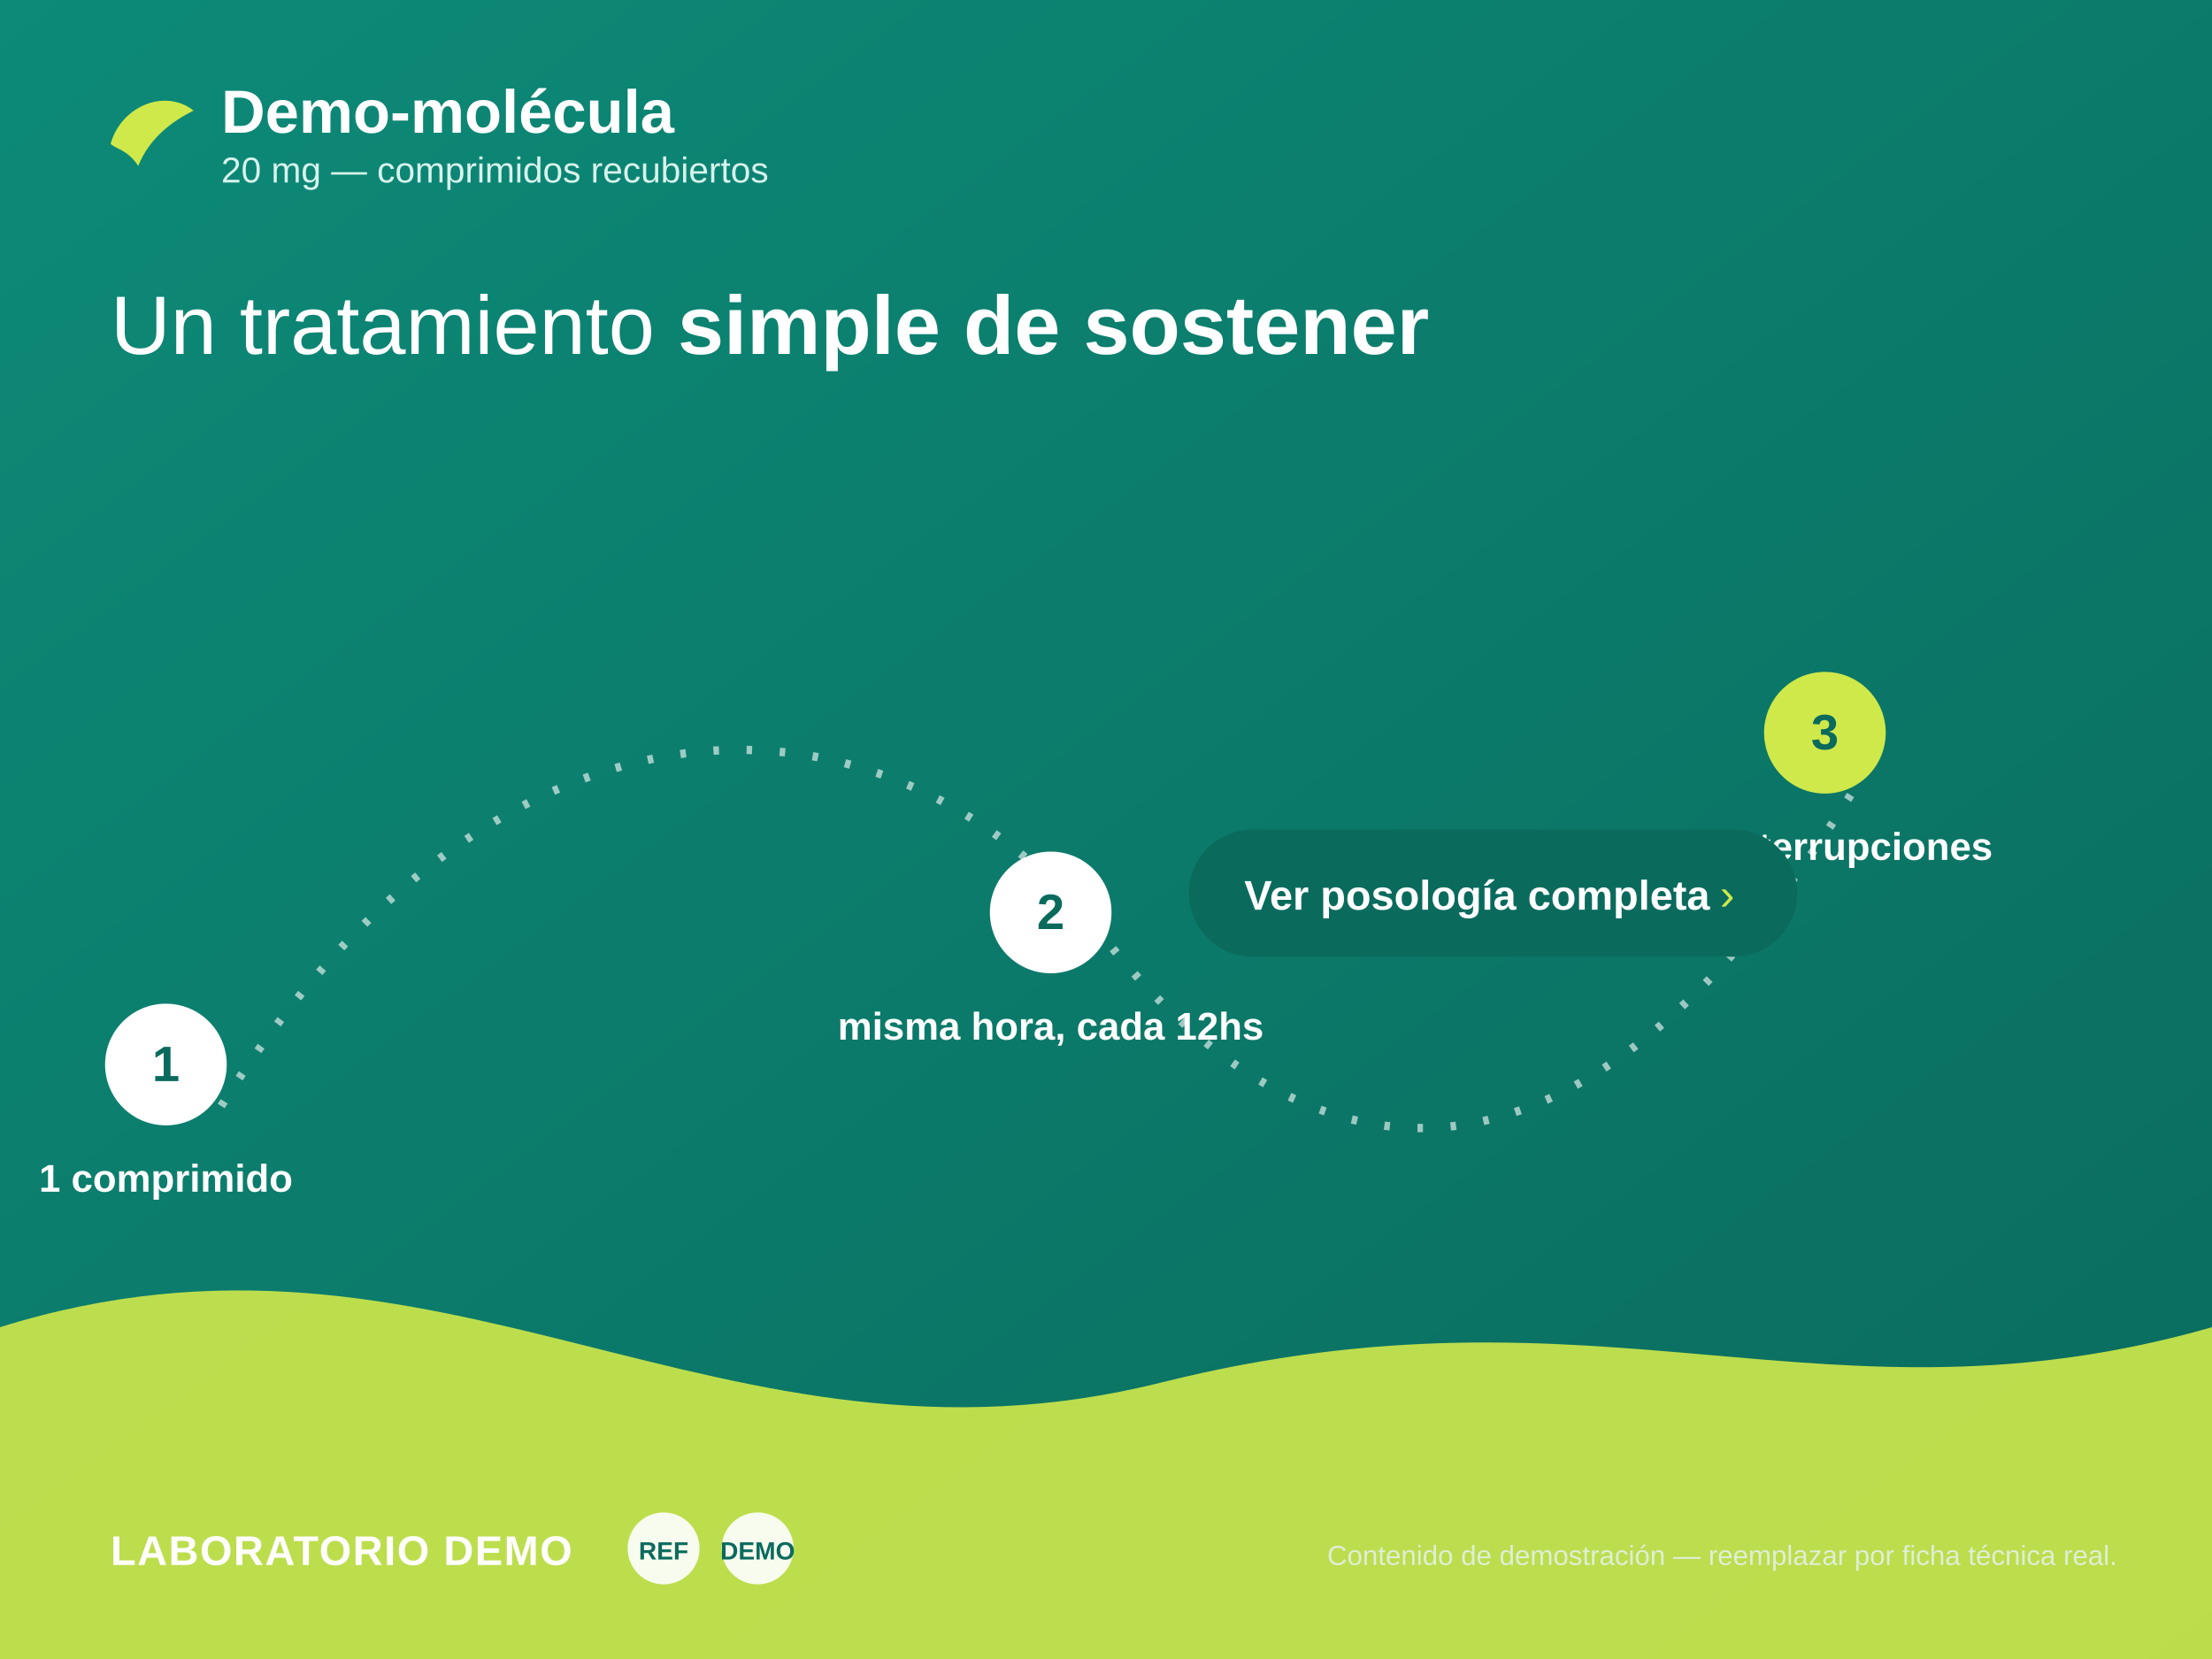
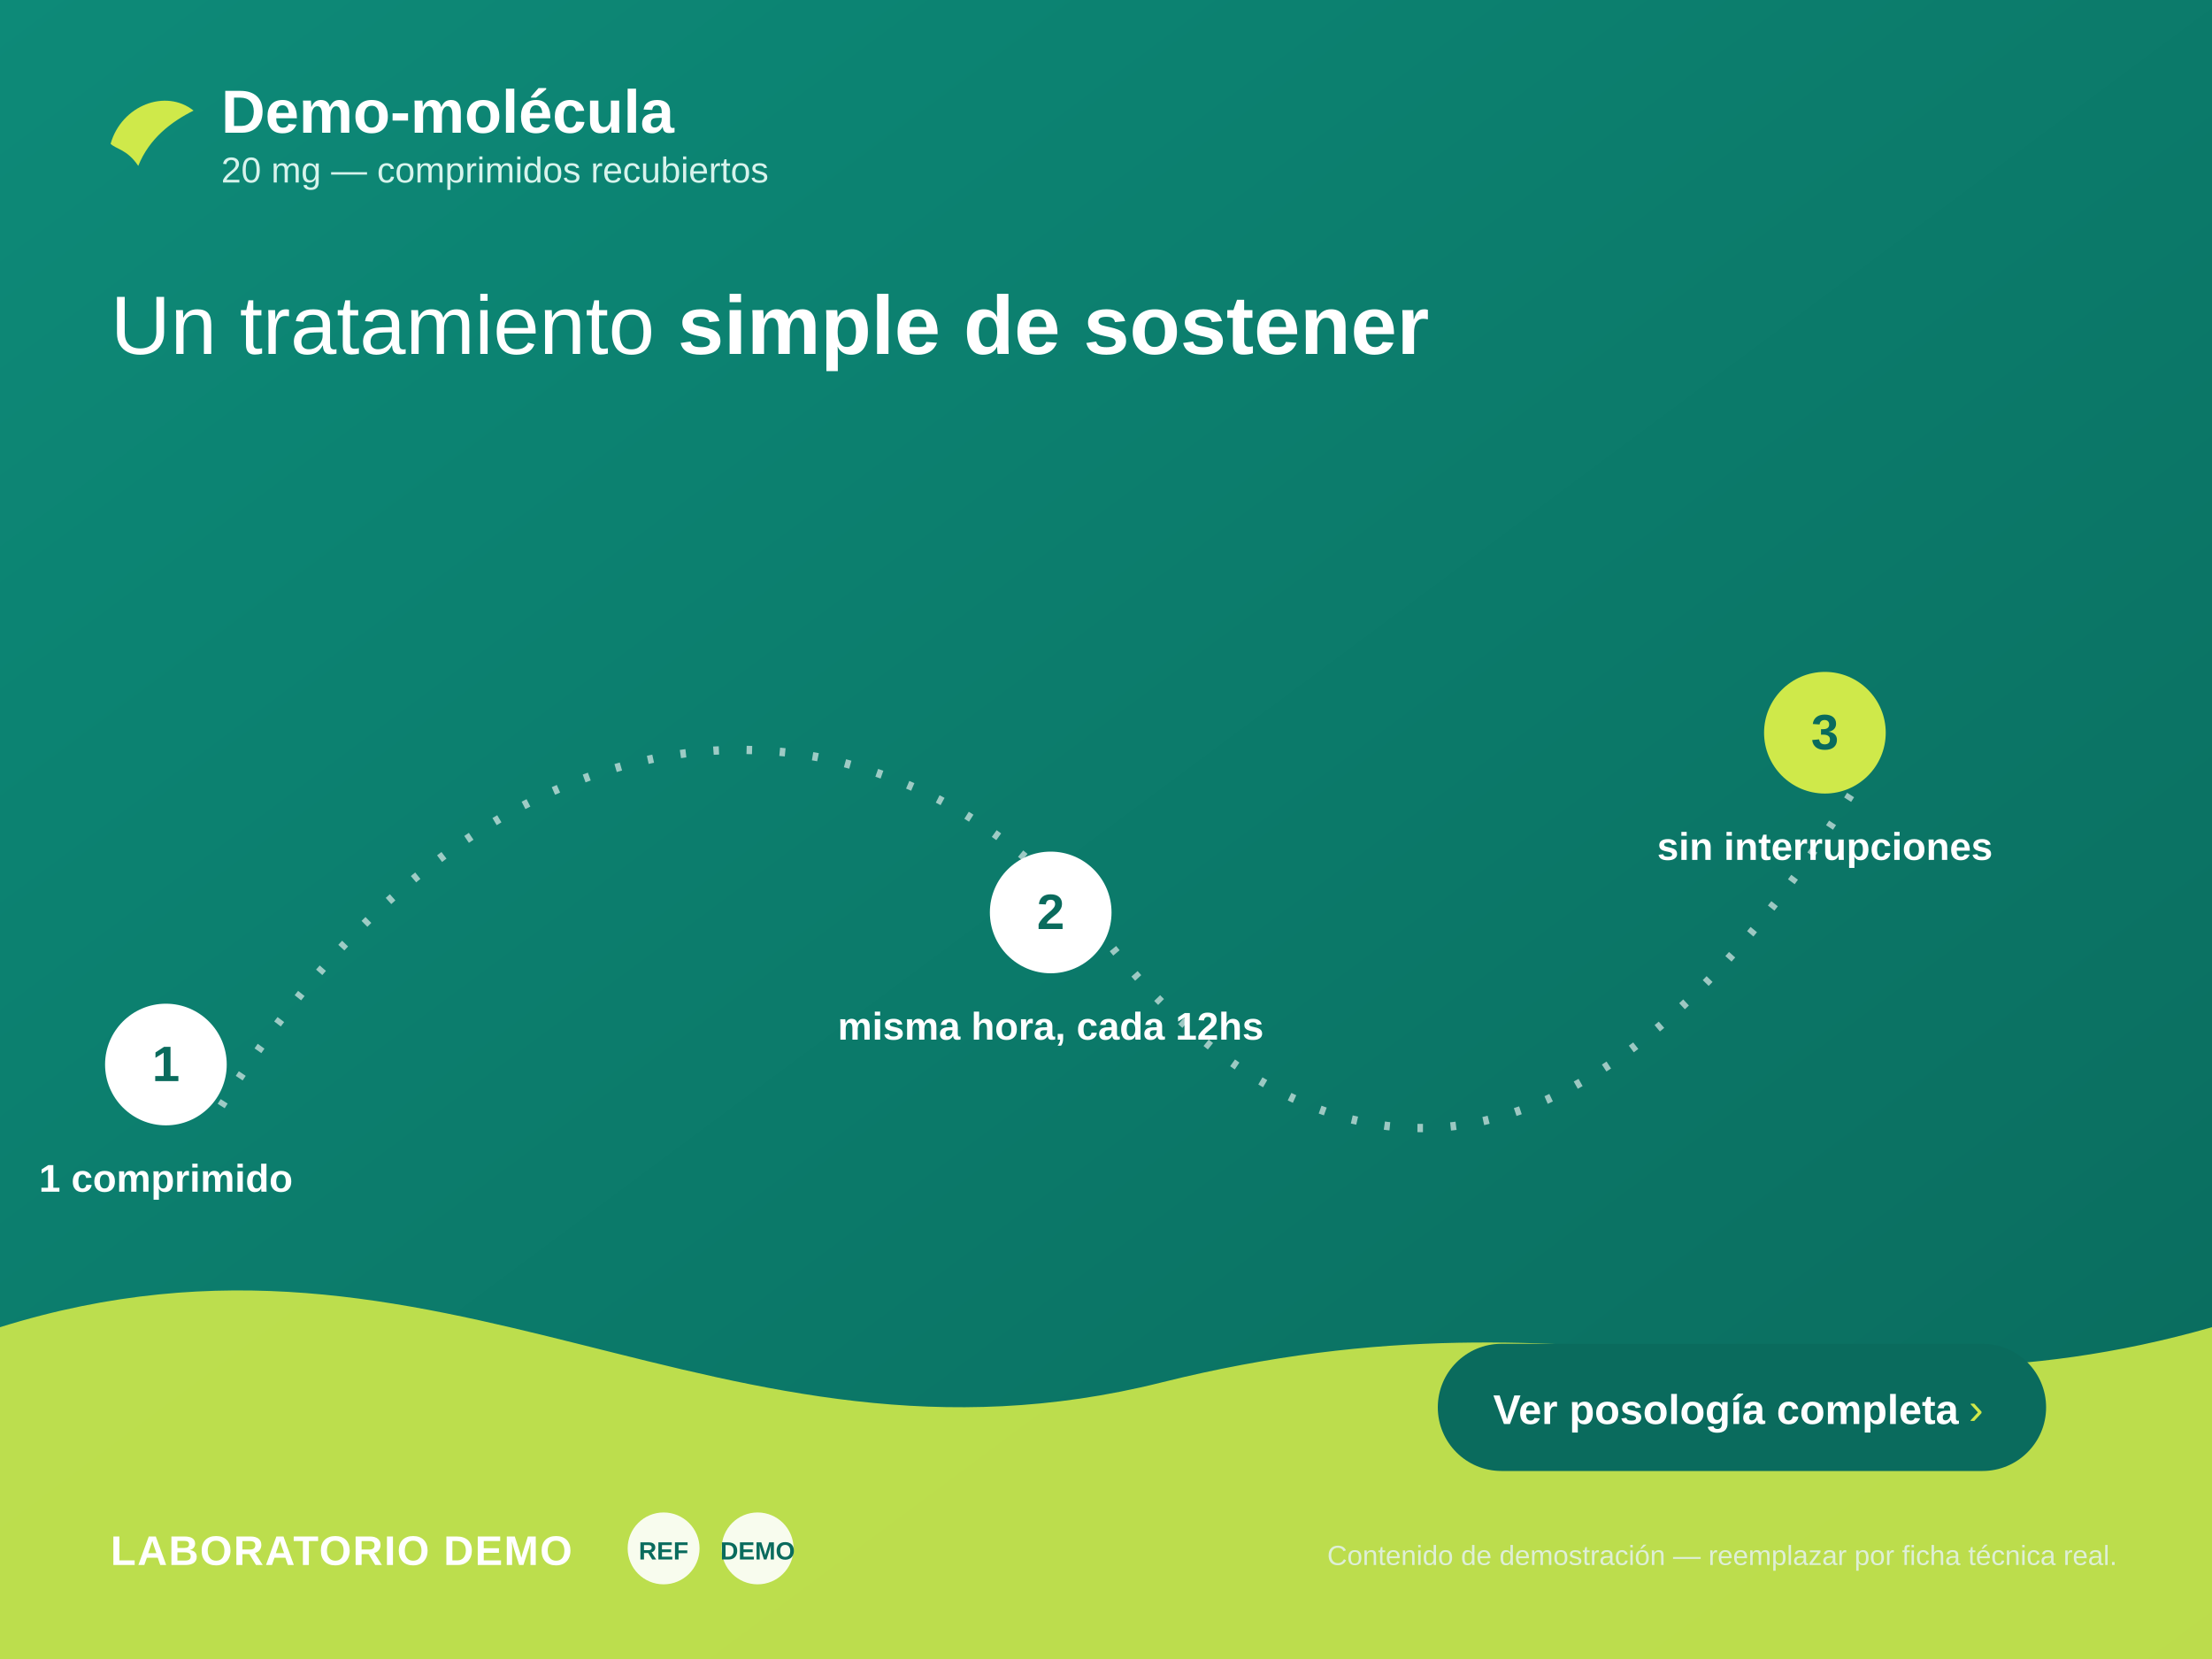
<svg xmlns="http://www.w3.org/2000/svg" viewBox="0 0 800 600">
  <defs>
    <linearGradient id="cardioBg" x1="0" y1="0" x2="1" y2="1">
      <stop offset="0%" stop-color="#0d8a78" />
      <stop offset="100%" stop-color="#0a6b5d" />
    </linearGradient>
  </defs>
  <rect width="800" height="600" fill="url(#cardioBg)" />
  <path d="M0 480 C160 430 260 540 420 500 C580 460 660 520 800 480 L800 600 L0 600 Z" fill="#cfe94a" opacity="0.9" />
  <g transform="translate(40,34)">
    <path d="M0 18 C4 4 20 -2 30 6 C22 10 14 16 10 26 C6 20 2 20 0 18 Z" fill="#cfe94a" />
    <text x="40" y="14" font-family="Arial, sans-serif" font-size="22" font-weight="700" fill="#ffffff">Demo-molécula</text>
    <text x="40" y="32" font-family="Arial, sans-serif" font-size="13" fill="#d7f3ec">20 mg — comprimidos recubiertos</text>
  </g>
  <text x="40" y="128" font-family="Arial, sans-serif" font-size="30" fill="#ffffff">Un tratamiento <tspan font-weight="700">simple de sostener</tspan>
  </text>
  <g transform="translate(60,180)" font-family="Arial, sans-serif">
    <path d="M20 220 C 120 60, 260 60, 340 160 S 520 260, 620 90" fill="none" stroke="#ffffff" stroke-width="3" stroke-dasharray="2 10" opacity="0.6" />
    <g transform="translate(0,205)">
      <circle r="22" fill="#ffffff" />
      <text y="6" text-anchor="middle" font-size="18" font-weight="700" fill="#0a6b5d">1</text>
      <text y="46" text-anchor="middle" font-size="14" font-weight="600" fill="#ffffff">1 comprimido</text>
    </g>
    <g transform="translate(320,150)">
      <circle r="22" fill="#ffffff" />
      <text y="6" text-anchor="middle" font-size="18" font-weight="700" fill="#0a6b5d">2</text>
      <text y="46" text-anchor="middle" font-size="14" font-weight="600" fill="#ffffff">misma hora, cada 12hs</text>
    </g>
    <g transform="translate(600,85)">
      <circle r="22" fill="#cfe94a" />
      <text y="6" text-anchor="middle" font-size="18" font-weight="700" fill="#0a6b5d">3</text>
      <text y="46" text-anchor="middle" font-size="14" font-weight="600" fill="#ffffff">sin interrupciones</text>
    </g>
  </g>
-   <g transform="translate(430,300)">
+   <g transform="translate(520,486)">
    <rect x="0" y="0" width="220" height="46" rx="23" fill="#0a6b5d" />
    <text x="20" y="29" font-family="Arial, sans-serif" font-size="15" font-weight="600" fill="#ffffff">Ver posología completa</text>
    <text x="192" y="29" font-family="Arial, sans-serif" font-size="16" fill="#cfe94a">›</text>
  </g>
  <g transform="translate(40,552)" font-family="Arial, sans-serif">
    <text x="0" y="14" font-size="15" font-weight="700" fill="#ffffff" letter-spacing="0.5">LABORATORIO DEMO</text>
    <circle cx="200" cy="8" r="13" fill="#ffffff" opacity="0.9" />
    <text x="200" y="12" font-size="9" font-weight="700" fill="#0a6b5d" text-anchor="middle">REF</text>
    <circle cx="234" cy="8" r="13" fill="#ffffff" opacity="0.9" />
    <text x="234" y="12" font-size="9" font-weight="700" fill="#0a6b5d" text-anchor="middle">DEMO</text>
    <text x="440" y="14" font-size="10" fill="#e4f2ee" opacity="0.85">Contenido de demostración — reemplazar por ficha técnica real.</text>
  </g>
</svg>
